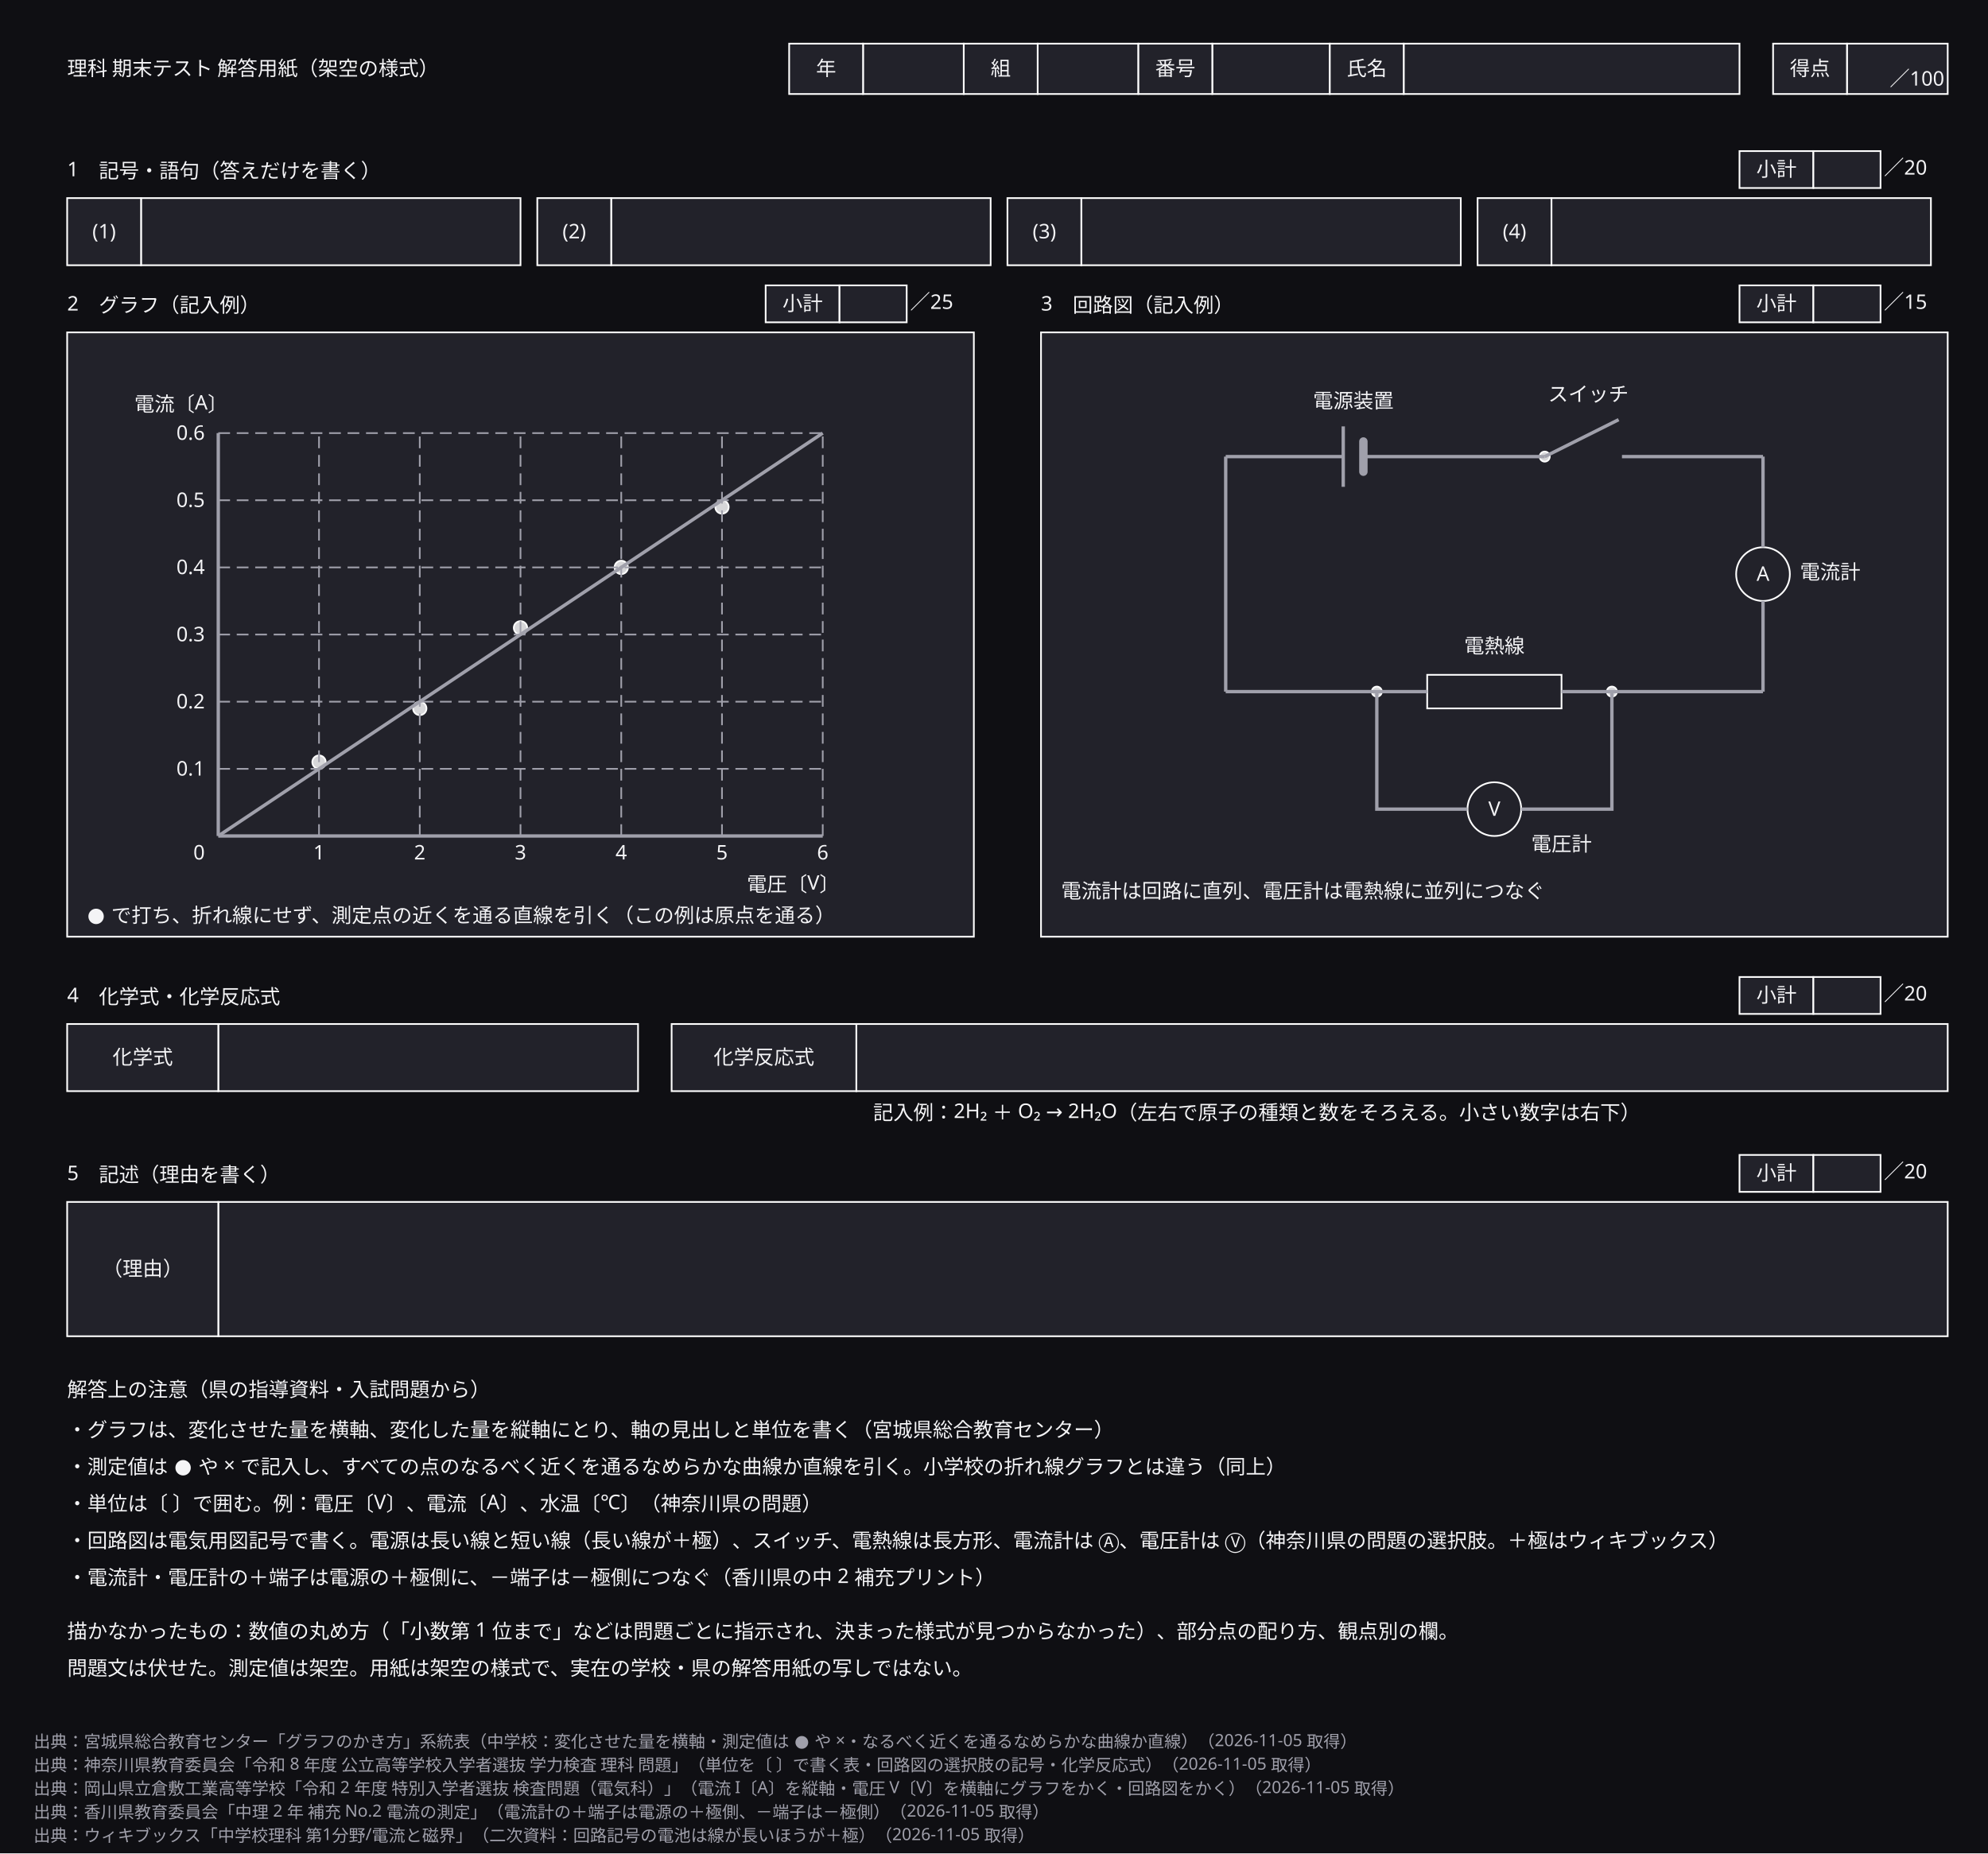
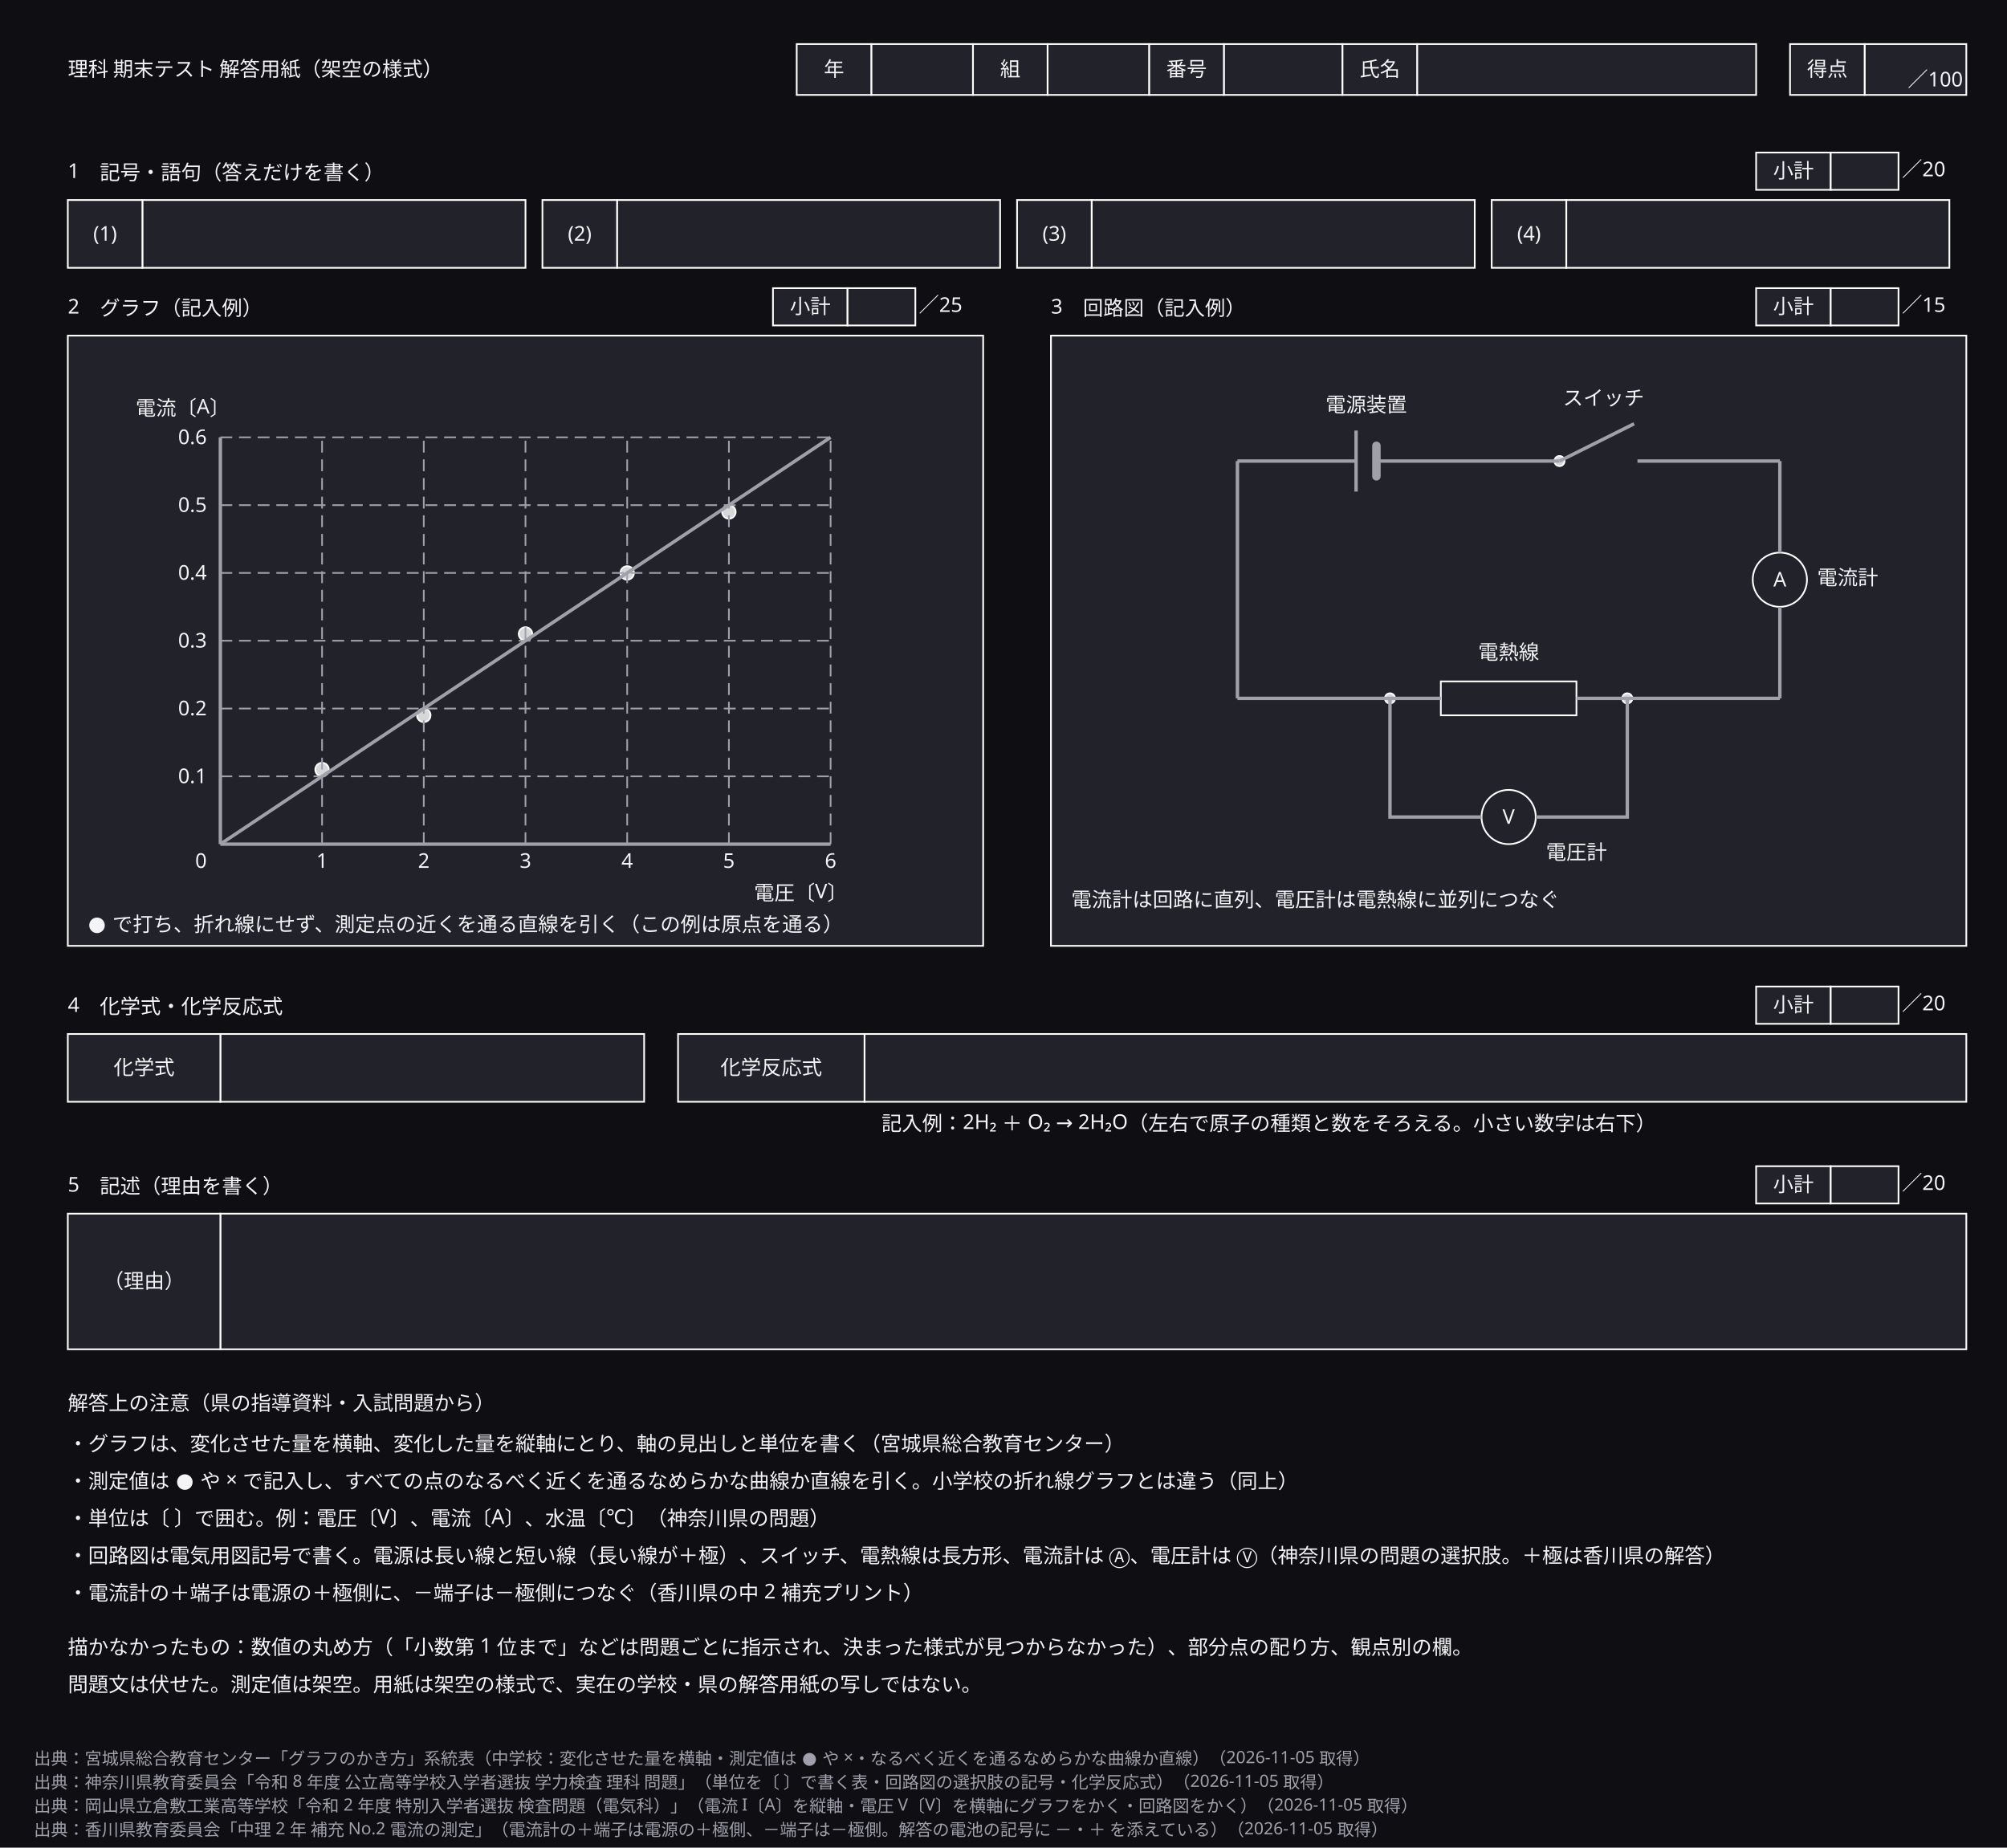
- <svg xmlns="http://www.w3.org/2000/svg" width="1184" height="1104" viewBox="0 0 1184 1104" role="img" aria-labelledby="zumen-title-7cf1868b">
+ <svg xmlns="http://www.w3.org/2000/svg" width="1184" height="1090" viewBox="0 0 1184 1090" role="img" aria-labelledby="zumen-title-7cf1868b">
  <defs>
    <marker id="arrow" viewBox="0 0 10 10" refX="9" refY="5" markerWidth="6" markerHeight="6" orient="auto">
      <path d="M 0 0 L 10 5 L 0 10 z" fill="#a0a0ab" />
    </marker>
  </defs>
-   <rect data-paper="1" x="0" y="0" width="1184" height="1104" fill="#0f0f13" />
+   <rect data-paper="1" x="0" y="0" width="1184" height="1090" fill="#0f0f13" />
  <g data-node="s2_box" data-pinned="false" data-shape="rect">
    <rect x="40" y="198" width="540" height="360" fill="#22222a" stroke="#ffffff" stroke-width="1" />
  </g>
  <g data-node="s3_box" data-pinned="false" data-shape="rect">
    <rect x="620" y="198" width="540" height="360" fill="#22222a" stroke="#ffffff" stroke-width="1" />
  </g>
  <g data-node="s5_v" data-pinned="false" data-shape="rect">
    <rect x="130" y="716" width="1030" height="80" fill="#22222a" stroke="#ffffff" stroke-width="1" />
  </g>
  <g data-node="s4_v2" data-pinned="false" data-shape="rect">
    <rect x="510" y="610" width="650" height="40" fill="#22222a" stroke="#ffffff" stroke-width="1" />
  </g>
  <g data-node="n0" data-pinned="false" data-shape="rect" />
  <g data-node="n1" data-pinned="false" data-shape="rect" />
  <g data-node="n2" data-pinned="false" data-shape="rect" />
  <g data-node="n3" data-pinned="false" data-shape="rect" />
  <g data-node="n4" data-pinned="false" data-shape="rect" />
  <g data-node="nodraw" data-pinned="false" data-shape="rect" />
  <g data-node="nodraw2" data-pinned="false" data-shape="rect" />
  <g data-node="nh" data-pinned="false" data-shape="rect" />
  <g data-node="s4_v1" data-pinned="false" data-shape="rect">
    <rect x="130" y="610" width="250" height="40" fill="#22222a" stroke="#ffffff" stroke-width="1" />
  </g>
  <g data-node="s1_a0" data-pinned="false" data-shape="rect">
    <rect x="84" y="118" width="226" height="40" fill="#22222a" stroke="#ffffff" stroke-width="1" />
  </g>
  <g data-node="s1_a1" data-pinned="false" data-shape="rect">
    <rect x="364" y="118" width="226" height="40" fill="#22222a" stroke="#ffffff" stroke-width="1" />
  </g>
  <g data-node="s1_a2" data-pinned="false" data-shape="rect">
    <rect x="644" y="118" width="226" height="40" fill="#22222a" stroke="#ffffff" stroke-width="1" />
  </g>
  <g data-node="s1_a3" data-pinned="false" data-shape="rect">
    <rect x="924" y="118" width="226" height="40" fill="#22222a" stroke="#ffffff" stroke-width="1" />
  </g>
  <g data-node="s4_ex" data-pinned="false" data-shape="rect" />
  <g data-node="title" data-pinned="false" data-shape="rect" />
  <g data-node="s2n1" data-pinned="false" data-shape="rect" />
  <g data-node="s3n1" data-pinned="false" data-shape="rect" />
  <g data-node="s1" data-pinned="false" data-shape="rect" />
  <g data-node="s4" data-pinned="false" data-shape="rect" />
  <g data-node="s5" data-pinned="false" data-shape="rect" />
  <g data-node="s5_k" data-pinned="false" data-shape="rect">
    <rect x="40" y="716" width="90" height="80" fill="#22222a" stroke="#ffffff" stroke-width="1" />
  </g>
  <g data-node="hv_氏名" data-pinned="false" data-shape="rect">
    <rect x="836" y="26" width="200" height="30" fill="#22222a" stroke="#ffffff" stroke-width="1" />
  </g>
  <g data-node="s2" data-pinned="false" data-shape="rect" />
  <g data-node="s3" data-pinned="false" data-shape="rect" />
  <g data-node="s4_k2" data-pinned="false" data-shape="rect">
    <rect x="400" y="610" width="110" height="40" fill="#22222a" stroke="#ffffff" stroke-width="1" />
  </g>
  <g data-node="s4_k1" data-pinned="false" data-shape="rect">
    <rect x="40" y="610" width="90" height="40" fill="#22222a" stroke="#ffffff" stroke-width="1" />
  </g>
  <g data-node="hv_番号" data-pinned="false" data-shape="rect">
    <rect x="722" y="26" width="70" height="30" fill="#22222a" stroke="#ffffff" stroke-width="1" />
  </g>
  <g data-node="hv_年" data-pinned="false" data-shape="rect">
    <rect x="514" y="26" width="60" height="30" fill="#22222a" stroke="#ffffff" stroke-width="1" />
  </g>
  <g data-node="hv_組" data-pinned="false" data-shape="rect">
    <rect x="618" y="26" width="60" height="30" fill="#22222a" stroke="#ffffff" stroke-width="1" />
  </g>
  <g data-node="score_v" data-pinned="false" data-shape="rect">
    <rect x="1100" y="26" width="60" height="30" fill="#22222a" stroke="#ffffff" stroke-width="1" />
  </g>
  <g data-node="s1_n0" data-pinned="false" data-shape="rect">
    <rect x="40" y="118" width="44" height="40" fill="#22222a" stroke="#ffffff" stroke-width="1" />
  </g>
  <g data-node="s1_n1" data-pinned="false" data-shape="rect">
    <rect x="320" y="118" width="44" height="40" fill="#22222a" stroke="#ffffff" stroke-width="1" />
  </g>
  <g data-node="s1_n2" data-pinned="false" data-shape="rect">
    <rect x="600" y="118" width="44" height="40" fill="#22222a" stroke="#ffffff" stroke-width="1" />
  </g>
  <g data-node="s1_n3" data-pinned="false" data-shape="rect">
    <rect x="880" y="118" width="44" height="40" fill="#22222a" stroke="#ffffff" stroke-width="1" />
  </g>
  <g data-node="heater" data-pinned="false" data-shape="rect">
    <rect x="850" y="402" width="80" height="20" fill="#22222a" stroke="#ffffff" stroke-width="1" />
  </g>
  <g data-node="hk_年" data-pinned="false" data-shape="rect">
    <rect x="470" y="26" width="44" height="30" fill="#22222a" stroke="#ffffff" stroke-width="1" />
  </g>
  <g data-node="hk_組" data-pinned="false" data-shape="rect">
    <rect x="574" y="26" width="44" height="30" fill="#22222a" stroke="#ffffff" stroke-width="1" />
  </g>
  <g data-node="hk_番号" data-pinned="false" data-shape="rect">
    <rect x="678" y="26" width="44" height="30" fill="#22222a" stroke="#ffffff" stroke-width="1" />
  </g>
  <g data-node="hk_氏名" data-pinned="false" data-shape="rect">
    <rect x="792" y="26" width="44" height="30" fill="#22222a" stroke="#ffffff" stroke-width="1" />
  </g>
  <g data-node="score_k" data-pinned="false" data-shape="rect">
    <rect x="1056" y="26" width="44" height="30" fill="#22222a" stroke="#ffffff" stroke-width="1" />
  </g>
  <g data-node="gxl" data-pinned="false" data-shape="rect" />
  <g data-node="gyl" data-pinned="false" data-shape="rect" />
  <g data-node="bat_l" data-pinned="false" data-shape="rect" />
  <g data-node="ammeter" data-pinned="false" data-shape="rect">
    <circle cx="1050" cy="342" r="16" fill="#22222a" stroke="#ffffff" stroke-width="1" />
  </g>
  <g data-node="voltmeter" data-pinned="false" data-shape="rect">
    <circle cx="890" cy="482" r="16" fill="#22222a" stroke="#ffffff" stroke-width="1" />
  </g>
  <g data-node="s1_sk" data-pinned="false" data-shape="rect">
    <rect x="1036" y="90" width="44" height="22" fill="#22222a" stroke="#ffffff" stroke-width="1" />
  </g>
  <g data-node="s2_sk" data-pinned="false" data-shape="rect">
    <rect x="456" y="170" width="44" height="22" fill="#22222a" stroke="#ffffff" stroke-width="1" />
  </g>
  <g data-node="s3_sk" data-pinned="false" data-shape="rect">
    <rect x="1036" y="170" width="44" height="22" fill="#22222a" stroke="#ffffff" stroke-width="1" />
  </g>
  <g data-node="s4_sk" data-pinned="false" data-shape="rect">
    <rect x="1036" y="582" width="44" height="22" fill="#22222a" stroke="#ffffff" stroke-width="1" />
  </g>
  <g data-node="s5_sk" data-pinned="false" data-shape="rect">
    <rect x="1036" y="688" width="44" height="22" fill="#22222a" stroke="#ffffff" stroke-width="1" />
  </g>
  <g data-node="sw_l" data-pinned="false" data-shape="rect" />
  <g data-node="s1_sv" data-pinned="false" data-shape="rect">
    <rect x="1080" y="90" width="40" height="22" fill="#22222a" stroke="#ffffff" stroke-width="1" />
  </g>
  <g data-node="s2_sv" data-pinned="false" data-shape="rect">
    <rect x="500" y="170" width="40" height="22" fill="#22222a" stroke="#ffffff" stroke-width="1" />
  </g>
  <g data-node="s3_sv" data-pinned="false" data-shape="rect">
    <rect x="1080" y="170" width="40" height="22" fill="#22222a" stroke="#ffffff" stroke-width="1" />
  </g>
  <g data-node="s4_sv" data-pinned="false" data-shape="rect">
    <rect x="1080" y="582" width="40" height="22" fill="#22222a" stroke="#ffffff" stroke-width="1" />
  </g>
  <g data-node="s5_sv" data-pinned="false" data-shape="rect">
    <rect x="1080" y="688" width="40" height="22" fill="#22222a" stroke="#ffffff" stroke-width="1" />
  </g>
  <g data-node="am_l" data-pinned="false" data-shape="rect" />
  <g data-node="heater_l" data-pinned="false" data-shape="rect" />
  <g data-node="vm_l" data-pinned="false" data-shape="rect" />
  <g data-node="scorenote" data-pinned="false" data-shape="rect" />
  <g data-node="s1_sp" data-pinned="false" data-shape="rect" />
  <g data-node="s2_sp" data-pinned="false" data-shape="rect" />
  <g data-node="s3_sp" data-pinned="false" data-shape="rect" />
  <g data-node="s4_sp" data-pinned="false" data-shape="rect" />
  <g data-node="s5_sp" data-pinned="false" data-shape="rect" />
  <g data-node="gyn1" data-pinned="false" data-shape="rect" />
  <g data-node="gyn2" data-pinned="false" data-shape="rect" />
  <g data-node="gyn3" data-pinned="false" data-shape="rect" />
  <g data-node="gyn4" data-pinned="false" data-shape="rect" />
  <g data-node="gyn5" data-pinned="false" data-shape="rect" />
  <g data-node="gyn6" data-pinned="false" data-shape="rect" />
  <g data-node="gxn1" data-pinned="false" data-shape="rect" />
  <g data-node="gxn2" data-pinned="false" data-shape="rect" />
  <g data-node="gxn3" data-pinned="false" data-shape="rect" />
  <g data-node="gxn4" data-pinned="false" data-shape="rect" />
  <g data-node="gxn5" data-pinned="false" data-shape="rect" />
  <g data-node="gxn6" data-pinned="false" data-shape="rect" />
  <g data-node="g0" data-pinned="false" data-shape="rect" />
  <g data-node="gp0" data-pinned="false" data-shape="rect">
    <circle cx="190" cy="454" r="4" fill="#22222a" stroke="#ffffff" stroke-width="1" />
    <circle cx="190" cy="454" r="4" fill="#ffffff" fill-opacity="0.82" />
  </g>
  <g data-node="gp1" data-pinned="false" data-shape="rect">
    <circle cx="250" cy="422" r="4" fill="#22222a" stroke="#ffffff" stroke-width="1" />
    <circle cx="250" cy="422" r="4" fill="#ffffff" fill-opacity="0.82" />
  </g>
  <g data-node="gp2" data-pinned="false" data-shape="rect">
    <circle cx="310" cy="374" r="4" fill="#22222a" stroke="#ffffff" stroke-width="1" />
    <circle cx="310" cy="374" r="4" fill="#ffffff" fill-opacity="0.82" />
  </g>
  <g data-node="gp3" data-pinned="false" data-shape="rect">
    <circle cx="370" cy="338" r="4" fill="#22222a" stroke="#ffffff" stroke-width="1" />
    <circle cx="370" cy="338" r="4" fill="#ffffff" fill-opacity="0.82" />
  </g>
  <g data-node="gp4" data-pinned="false" data-shape="rect">
    <circle cx="430" cy="302" r="4" fill="#22222a" stroke="#ffffff" stroke-width="1" />
    <circle cx="430" cy="302" r="4" fill="#ffffff" fill-opacity="0.82" />
  </g>
  <g data-node="sw_a" data-pinned="false" data-shape="rect">
    <circle cx="920" cy="272" r="3" fill="#22222a" stroke="#ffffff" stroke-width="1" />
    <circle cx="920" cy="272" r="3" fill="#ffffff" fill-opacity="0.82" />
  </g>
  <g data-node="jn_a" data-pinned="false" data-shape="rect">
    <circle cx="820" cy="412" r="3" fill="#22222a" stroke="#ffffff" stroke-width="1" />
    <circle cx="820" cy="412" r="3" fill="#ffffff" fill-opacity="0.82" />
  </g>
  <g data-node="jn_b" data-pinned="false" data-shape="rect">
    <circle cx="960" cy="412" r="3" fill="#22222a" stroke="#ffffff" stroke-width="1" />
    <circle cx="960" cy="412" r="3" fill="#ffffff" fill-opacity="0.82" />
  </g>
  <g data-edge="gv1" data-pinned="false">
    <path d="M 190 498 L 190 258" fill="none" stroke="#a0a0ab" stroke-width="1" stroke-dasharray="7 4" />
  </g>
  <g data-edge="gv2" data-pinned="false">
    <path d="M 250 498 L 250 258" fill="none" stroke="#a0a0ab" stroke-width="1" stroke-dasharray="7 4" />
  </g>
  <g data-edge="gv3" data-pinned="false">
    <path d="M 310 498 L 310 258" fill="none" stroke="#a0a0ab" stroke-width="1" stroke-dasharray="7 4" />
  </g>
  <g data-edge="gv4" data-pinned="false">
    <path d="M 370 498 L 370 258" fill="none" stroke="#a0a0ab" stroke-width="1" stroke-dasharray="7 4" />
  </g>
  <g data-edge="gv5" data-pinned="false">
    <path d="M 430 498 L 430 258" fill="none" stroke="#a0a0ab" stroke-width="1" stroke-dasharray="7 4" />
  </g>
  <g data-edge="gv6" data-pinned="false">
    <path d="M 490 498 L 490 258" fill="none" stroke="#a0a0ab" stroke-width="1" stroke-dasharray="7 4" />
  </g>
  <g data-edge="gh1" data-pinned="false">
    <path d="M 130 458 L 490 458" fill="none" stroke="#a0a0ab" stroke-width="1" stroke-dasharray="7 4" />
  </g>
  <g data-edge="gh2" data-pinned="false">
    <path d="M 130 418 L 490 418" fill="none" stroke="#a0a0ab" stroke-width="1" stroke-dasharray="7 4" />
  </g>
  <g data-edge="gh3" data-pinned="false">
    <path d="M 130 378 L 490 378" fill="none" stroke="#a0a0ab" stroke-width="1" stroke-dasharray="7 4" />
  </g>
  <g data-edge="gh4" data-pinned="false">
    <path d="M 130 338 L 490 338" fill="none" stroke="#a0a0ab" stroke-width="1" stroke-dasharray="7 4" />
  </g>
  <g data-edge="gh5" data-pinned="false">
    <path d="M 130 298 L 490 298" fill="none" stroke="#a0a0ab" stroke-width="1" stroke-dasharray="7 4" />
  </g>
  <g data-edge="gh6" data-pinned="false">
    <path d="M 130 258 L 490 258" fill="none" stroke="#a0a0ab" stroke-width="1" stroke-dasharray="7 4" />
  </g>
  <g data-edge="xaxis" data-pinned="false">
    <path d="M 130 498 L 490 498" fill="none" stroke="#a0a0ab" stroke-width="2" />
  </g>
  <g data-edge="yaxis" data-pinned="false">
    <path d="M 130 498 L 130 258" fill="none" stroke="#a0a0ab" stroke-width="2" />
  </g>
  <g data-edge="fit" data-pinned="false">
    <path d="M 130 498 L 490 258" fill="none" stroke="#a0a0ab" stroke-width="2" />
  </g>
  <g data-edge="bat_p" data-pinned="false">
    <path d="M 800 254 L 800 290" fill="none" stroke="#a0a0ab" stroke-width="2" />
  </g>
  <g data-edge="bat_n" data-pinned="false">
    <path d="M 812 263 L 812 281" fill="none" stroke="#a0a0ab" stroke-width="5" stroke-linejoin="round" stroke-linecap="round" />
  </g>
  <g data-edge="sw_lever" data-pinned="false">
    <path d="M 920 272 L 964 250" fill="none" stroke="#a0a0ab" stroke-width="2" />
  </g>
  <g data-edge="w_top1" data-pinned="false">
    <path d="M 730 272 L 800 272" fill="none" stroke="#a0a0ab" stroke-width="2" />
  </g>
  <g data-edge="w_top2" data-pinned="false">
    <path d="M 812 272 L 920 272" fill="none" stroke="#a0a0ab" stroke-width="2" />
  </g>
  <g data-edge="w_top3" data-pinned="false">
    <path d="M 966 272 L 1050 272" fill="none" stroke="#a0a0ab" stroke-width="2" />
  </g>
  <g data-edge="w_r1" data-pinned="false">
    <path d="M 1050 272 L 1050 326" fill="none" stroke="#a0a0ab" stroke-width="2" />
  </g>
  <g data-edge="w_r2" data-pinned="false">
    <path d="M 1050 358 L 1050 412" fill="none" stroke="#a0a0ab" stroke-width="2" />
  </g>
  <g data-edge="w_l" data-pinned="false">
    <path d="M 730 272 L 730 412" fill="none" stroke="#a0a0ab" stroke-width="2" />
  </g>
  <g data-edge="w_b1" data-pinned="false">
    <path d="M 730 412 L 850 412" fill="none" stroke="#a0a0ab" stroke-width="2" />
  </g>
  <g data-edge="w_b2" data-pinned="false">
    <path d="M 930 412 L 1050 412" fill="none" stroke="#a0a0ab" stroke-width="2" />
  </g>
  <g data-edge="w_v1" data-pinned="false">
    <path d="M 820 412 L 820 482 L 874 482" fill="none" stroke="#a0a0ab" stroke-width="2" />
  </g>
  <g data-edge="w_v2" data-pinned="false">
    <path d="M 906 482 L 960 482 L 960 412" fill="none" stroke="#a0a0ab" stroke-width="2" />
  </g>
  <g data-name="n0">
    <text x="40" y="856" text-anchor="start" font-family="sans-serif" font-size="12" fill="#f4f4f6">・グラフは、変化させた量を横軸、変化した量を縦軸にとり、軸の見出しと単位を書く（宮城県総合教育センター）</text>
  </g>
  <g data-name="n1">
    <text x="40" y="878" text-anchor="start" font-family="sans-serif" font-size="12" fill="#f4f4f6">・測定値は ● や × で記入し、すべての点のなるべく近くを通るなめらかな曲線か直線を引く。小学校の折れ線グラフとは違う（同上）</text>
  </g>
  <g data-name="n2">
    <text x="40" y="900" text-anchor="start" font-family="sans-serif" font-size="12" fill="#f4f4f6">・単位は〔 〕で囲む。例：電圧〔V〕、電流〔A〕、水温〔℃〕（神奈川県の問題）</text>
  </g>
  <g data-name="n3">
-     <text x="40" y="922" text-anchor="start" font-family="sans-serif" font-size="12" fill="#f4f4f6">・回路図は電気用図記号で書く。電源は長い線と短い線（長い線が＋極）、スイッチ、電熱線は長方形、電流計は Ⓐ、電圧計は Ⓥ（神奈川県の問題の選択肢。＋極はウィキブックス）</text>
+     <text x="40" y="922" text-anchor="start" font-family="sans-serif" font-size="12" fill="#f4f4f6">・回路図は電気用図記号で書く。電源は長い線と短い線（長い線が＋極）、スイッチ、電熱線は長方形、電流計は Ⓐ、電圧計は Ⓥ（神奈川県の問題の選択肢。＋極は香川県の解答）</text>
  </g>
  <g data-name="n4">
-     <text x="40" y="944" text-anchor="start" font-family="sans-serif" font-size="12" fill="#f4f4f6">・電流計・電圧計の＋端子は電源の＋極側に、－端子は－極側につなぐ（香川県の中 2 補充プリント）</text>
+     <text x="40" y="944" text-anchor="start" font-family="sans-serif" font-size="12" fill="#f4f4f6">・電流計の＋端子は電源の＋極側に、－端子は－極側につなぐ（香川県の中 2 補充プリント）</text>
  </g>
  <g data-name="nodraw">
    <text x="40" y="976" text-anchor="start" font-family="sans-serif" font-size="12" fill="#f4f4f6">描かなかったもの：数値の丸め方（「小数第 1 位まで」などは問題ごとに指示され、決まった様式が見つからなかった）、部分点の配り方、観点別の欄。</text>
  </g>
  <g data-name="nodraw2">
    <text x="40" y="998" text-anchor="start" font-family="sans-serif" font-size="12" fill="#f4f4f6">問題文は伏せた。測定値は架空。用紙は架空の様式で、実在の学校・県の解答用紙の写しではない。</text>
  </g>
  <g data-name="nh">
    <text x="40" y="832" text-anchor="start" font-family="sans-serif" font-size="12" fill="#f4f4f6">解答上の注意（県の指導資料・入試問題から）</text>
  </g>
  <g data-name="s4_ex">
    <text x="520" y="667" text-anchor="start" font-family="sans-serif" font-size="12" fill="#f4f4f6">記入例：2H₂ ＋ O₂ → 2H₂O（左右で原子の種類と数をそろえる。小さい数字は右下）</text>
  </g>
  <g data-name="title">
    <text x="40" y="45" text-anchor="start" font-family="sans-serif" font-size="12" fill="#f4f4f6">理科 期末テスト 解答用紙（架空の様式）</text>
  </g>
  <g data-name="s2n1">
    <text x="52" y="549" text-anchor="start" font-family="sans-serif" font-size="12" fill="#f4f4f6">● で打ち、折れ線にせず、測定点の近くを通る直線を引く（この例は原点を通る）</text>
  </g>
  <g data-name="s3n1">
    <text x="632" y="535" text-anchor="start" font-family="sans-serif" font-size="12" fill="#f4f4f6">電流計は回路に直列、電圧計は電熱線に並列につなぐ</text>
  </g>
  <g data-name="s1">
    <text x="40" y="105" text-anchor="start" font-family="sans-serif" font-size="12" fill="#f4f4f6">1　記号・語句（答えだけを書く）</text>
  </g>
  <g data-name="s4">
    <text x="40" y="597" text-anchor="start" font-family="sans-serif" font-size="12" fill="#f4f4f6">4　化学式・化学反応式</text>
  </g>
  <g data-name="s5">
    <text x="40" y="703" text-anchor="start" font-family="sans-serif" font-size="12" fill="#f4f4f6">5　記述（理由を書く）</text>
  </g>
  <g data-name="s5_k">
    <text x="85" y="760" text-anchor="middle" font-family="sans-serif" font-size="12" fill="#f4f4f6">（理由）</text>
  </g>
  <g data-name="s2">
    <text x="40" y="185" text-anchor="start" font-family="sans-serif" font-size="12" fill="#f4f4f6">2　グラフ（記入例）</text>
  </g>
  <g data-name="s3">
    <text x="620" y="185" text-anchor="start" font-family="sans-serif" font-size="12" fill="#f4f4f6">3　回路図（記入例）</text>
  </g>
  <g data-name="s4_k2">
    <text x="455" y="634" text-anchor="middle" font-family="sans-serif" font-size="12" fill="#f4f4f6">化学反応式</text>
  </g>
  <g data-name="s4_k1">
    <text x="85" y="634" text-anchor="middle" font-family="sans-serif" font-size="12" fill="#f4f4f6">化学式</text>
  </g>
  <g data-name="s1_n0">
    <text x="62" y="142" text-anchor="middle" font-family="sans-serif" font-size="12" fill="#f4f4f6">(1)</text>
  </g>
  <g data-name="s1_n1">
    <text x="342" y="142" text-anchor="middle" font-family="sans-serif" font-size="12" fill="#f4f4f6">(2)</text>
  </g>
  <g data-name="s1_n2">
    <text x="622" y="142" text-anchor="middle" font-family="sans-serif" font-size="12" fill="#f4f4f6">(3)</text>
  </g>
  <g data-name="s1_n3">
    <text x="902" y="142" text-anchor="middle" font-family="sans-serif" font-size="12" fill="#f4f4f6">(4)</text>
  </g>
  <g data-name="hk_年">
    <text x="492" y="45" text-anchor="middle" font-family="sans-serif" font-size="12" fill="#f4f4f6">年</text>
  </g>
  <g data-name="hk_組">
    <text x="596" y="45" text-anchor="middle" font-family="sans-serif" font-size="12" fill="#f4f4f6">組</text>
  </g>
  <g data-name="hk_番号">
    <text x="700" y="45" text-anchor="middle" font-family="sans-serif" font-size="12" fill="#f4f4f6">番号</text>
  </g>
  <g data-name="hk_氏名">
    <text x="814" y="45" text-anchor="middle" font-family="sans-serif" font-size="12" fill="#f4f4f6">氏名</text>
  </g>
  <g data-name="score_k">
    <text x="1078" y="45" text-anchor="middle" font-family="sans-serif" font-size="12" fill="#f4f4f6">得点</text>
  </g>
  <g data-name="gxl">
    <text x="500" y="531" text-anchor="end" font-family="sans-serif" font-size="12" fill="#f4f4f6">電圧〔V〕</text>
  </g>
  <g data-name="gyl">
    <text x="80" y="245" text-anchor="start" font-family="sans-serif" font-size="12" fill="#f4f4f6">電流〔A〕</text>
  </g>
  <g data-name="bat_l">
    <text x="806" y="243" text-anchor="middle" font-family="sans-serif" font-size="12" fill="#f4f4f6">電源装置</text>
  </g>
  <g data-name="ammeter">
    <text x="1050" y="346" text-anchor="middle" font-family="sans-serif" font-size="12" fill="#f4f4f6">A</text>
  </g>
  <g data-name="voltmeter">
    <text x="890" y="486" text-anchor="middle" font-family="sans-serif" font-size="12" fill="#f4f4f6">V</text>
  </g>
  <g data-name="s1_sk">
    <text x="1058" y="105" text-anchor="middle" font-family="sans-serif" font-size="12" fill="#f4f4f6">小計</text>
  </g>
  <g data-name="s2_sk">
    <text x="478" y="185" text-anchor="middle" font-family="sans-serif" font-size="12" fill="#f4f4f6">小計</text>
  </g>
  <g data-name="s3_sk">
    <text x="1058" y="185" text-anchor="middle" font-family="sans-serif" font-size="12" fill="#f4f4f6">小計</text>
  </g>
  <g data-name="s4_sk">
    <text x="1058" y="597" text-anchor="middle" font-family="sans-serif" font-size="12" fill="#f4f4f6">小計</text>
  </g>
  <g data-name="s5_sk">
    <text x="1058" y="703" text-anchor="middle" font-family="sans-serif" font-size="12" fill="#f4f4f6">小計</text>
  </g>
  <g data-name="sw_l">
    <text x="946" y="239" text-anchor="middle" font-family="sans-serif" font-size="12" fill="#f4f4f6">スイッチ</text>
  </g>
  <g data-name="am_l">
    <text x="1072" y="345" text-anchor="start" font-family="sans-serif" font-size="12" fill="#f4f4f6">電流計</text>
  </g>
  <g data-name="heater_l">
    <text x="890" y="389" text-anchor="middle" font-family="sans-serif" font-size="12" fill="#f4f4f6">電熱線</text>
  </g>
  <g data-name="vm_l">
    <text x="912" y="507" text-anchor="start" font-family="sans-serif" font-size="12" fill="#f4f4f6">電圧計</text>
  </g>
  <g data-name="scorenote">
    <text x="1158" y="51" text-anchor="end" font-family="sans-serif" font-size="12" fill="#f4f4f6">／100</text>
  </g>
  <g data-name="s1_sp">
    <text x="1122" y="104" text-anchor="start" font-family="sans-serif" font-size="12" fill="#f4f4f6">／20</text>
  </g>
  <g data-name="s2_sp">
    <text x="542" y="184" text-anchor="start" font-family="sans-serif" font-size="12" fill="#f4f4f6">／25</text>
  </g>
  <g data-name="s3_sp">
    <text x="1122" y="184" text-anchor="start" font-family="sans-serif" font-size="12" fill="#f4f4f6">／15</text>
  </g>
  <g data-name="s4_sp">
    <text x="1122" y="596" text-anchor="start" font-family="sans-serif" font-size="12" fill="#f4f4f6">／20</text>
  </g>
  <g data-name="s5_sp">
    <text x="1122" y="702" text-anchor="start" font-family="sans-serif" font-size="12" fill="#f4f4f6">／20</text>
  </g>
  <g data-name="gyn1">
    <text x="122" y="462" text-anchor="end" font-family="sans-serif" font-size="12" fill="#f4f4f6">0.1</text>
  </g>
  <g data-name="gyn2">
    <text x="122" y="422" text-anchor="end" font-family="sans-serif" font-size="12" fill="#f4f4f6">0.2</text>
  </g>
  <g data-name="gyn3">
    <text x="122" y="382" text-anchor="end" font-family="sans-serif" font-size="12" fill="#f4f4f6">0.3</text>
  </g>
  <g data-name="gyn4">
    <text x="122" y="342" text-anchor="end" font-family="sans-serif" font-size="12" fill="#f4f4f6">0.4</text>
  </g>
  <g data-name="gyn5">
    <text x="122" y="302" text-anchor="end" font-family="sans-serif" font-size="12" fill="#f4f4f6">0.5</text>
  </g>
  <g data-name="gyn6">
    <text x="122" y="262" text-anchor="end" font-family="sans-serif" font-size="12" fill="#f4f4f6">0.6</text>
  </g>
  <g data-name="gxn1">
    <text x="190" y="512" text-anchor="middle" font-family="sans-serif" font-size="12" fill="#f4f4f6">1</text>
  </g>
  <g data-name="gxn2">
    <text x="250" y="512" text-anchor="middle" font-family="sans-serif" font-size="12" fill="#f4f4f6">2</text>
  </g>
  <g data-name="gxn3">
    <text x="310" y="512" text-anchor="middle" font-family="sans-serif" font-size="12" fill="#f4f4f6">3</text>
  </g>
  <g data-name="gxn4">
    <text x="370" y="512" text-anchor="middle" font-family="sans-serif" font-size="12" fill="#f4f4f6">4</text>
  </g>
  <g data-name="gxn5">
    <text x="430" y="512" text-anchor="middle" font-family="sans-serif" font-size="12" fill="#f4f4f6">5</text>
  </g>
  <g data-name="gxn6">
    <text x="490" y="512" text-anchor="middle" font-family="sans-serif" font-size="12" fill="#f4f4f6">6</text>
  </g>
  <g data-name="g0">
    <text x="122" y="512" text-anchor="end" font-family="sans-serif" font-size="12" fill="#f4f4f6">0</text>
  </g>
  <g data-name="sources">
    <a href="https://www.edu-c.pref.miyagi.jp/midori/science/jugyo-sien/jugyouan/2015/keitouhyou/graph.pdf">
      <text x="20" y="1041" font-family="sans-serif" font-size="10" fill="#a0a0ab">出典：宮城県総合教育センター「グラフのかき方」系統表（中学校：変化させた量を横軸・測定値は ● や ×・なるべく近くを通るなめらかな曲線か直線）（2026-11-05 取得）</text>
    </a>
    <a href="https://www.pref.kanagawa.jp/documents/131902/4_r8rika_zen_mon.pdf">
      <text x="20" y="1055" font-family="sans-serif" font-size="10" fill="#a0a0ab">出典：神奈川県教育委員会「令和 8 年度 公立高等学校入学者選抜 学力検査 理科 問題」（単位を〔 〕で書く表・回路図の選択肢の記号・化学反応式）（2026-11-05 取得）</text>
    </a>
    <a href="https://www.kurako.okayama-c.ed.jp/nyuushi_jouhou/kakomon/R2/R02E-q.pdf">
      <text x="20" y="1069" font-family="sans-serif" font-size="10" fill="#a0a0ab">出典：岡山県立倉敷工業高等学校「令和 2 年度 特別入学者選抜 検査問題（電気科）」（電流 I〔A〕を縦軸・電圧 V〔V〕を横軸にグラフをかく・回路図をかく）（2026-11-05 取得）</text>
    </a>
    <a href="https://www.pref.kagawa.lg.jp/documents/14703/j2_ri_ho_02.pdf">
-       <text x="20" y="1083" font-family="sans-serif" font-size="10" fill="#a0a0ab">出典：香川県教育委員会「中理 2 年 補充 No.2 電流の測定」（電流計の＋端子は電源の＋極側、－端子は－極側）（2026-11-05 取得）</text>
+       <text x="20" y="1083" font-family="sans-serif" font-size="10" fill="#a0a0ab">出典：香川県教育委員会「中理 2 年 補充 No.2 電流の測定」（電流計の＋端子は電源の＋極側、－端子は－極側。解答の電池の記号に －・＋ を添えている）（2026-11-05 取得）</text>
    </a>
-     <a href="https://ja.wikibooks.org/wiki/%E4%B8%AD%E5%AD%A6%E6%A0%A1%E7%90%86%E7%A7%91_%E7%AC%AC1%E5%88%86%E9%87%8E/%E9%9B%BB%E6%B5%81%E3%81%A8%E7%A3%81%E7%95%8C">
-       <text x="20" y="1097" font-family="sans-serif" font-size="10" fill="#a0a0ab">出典：ウィキブックス「中学校理科 第1分野/電流と磁界」（二次資料：回路記号の電池は線が長いほうが＋極）（2026-11-05 取得）</text>
-     </a>
  </g>
</svg>
